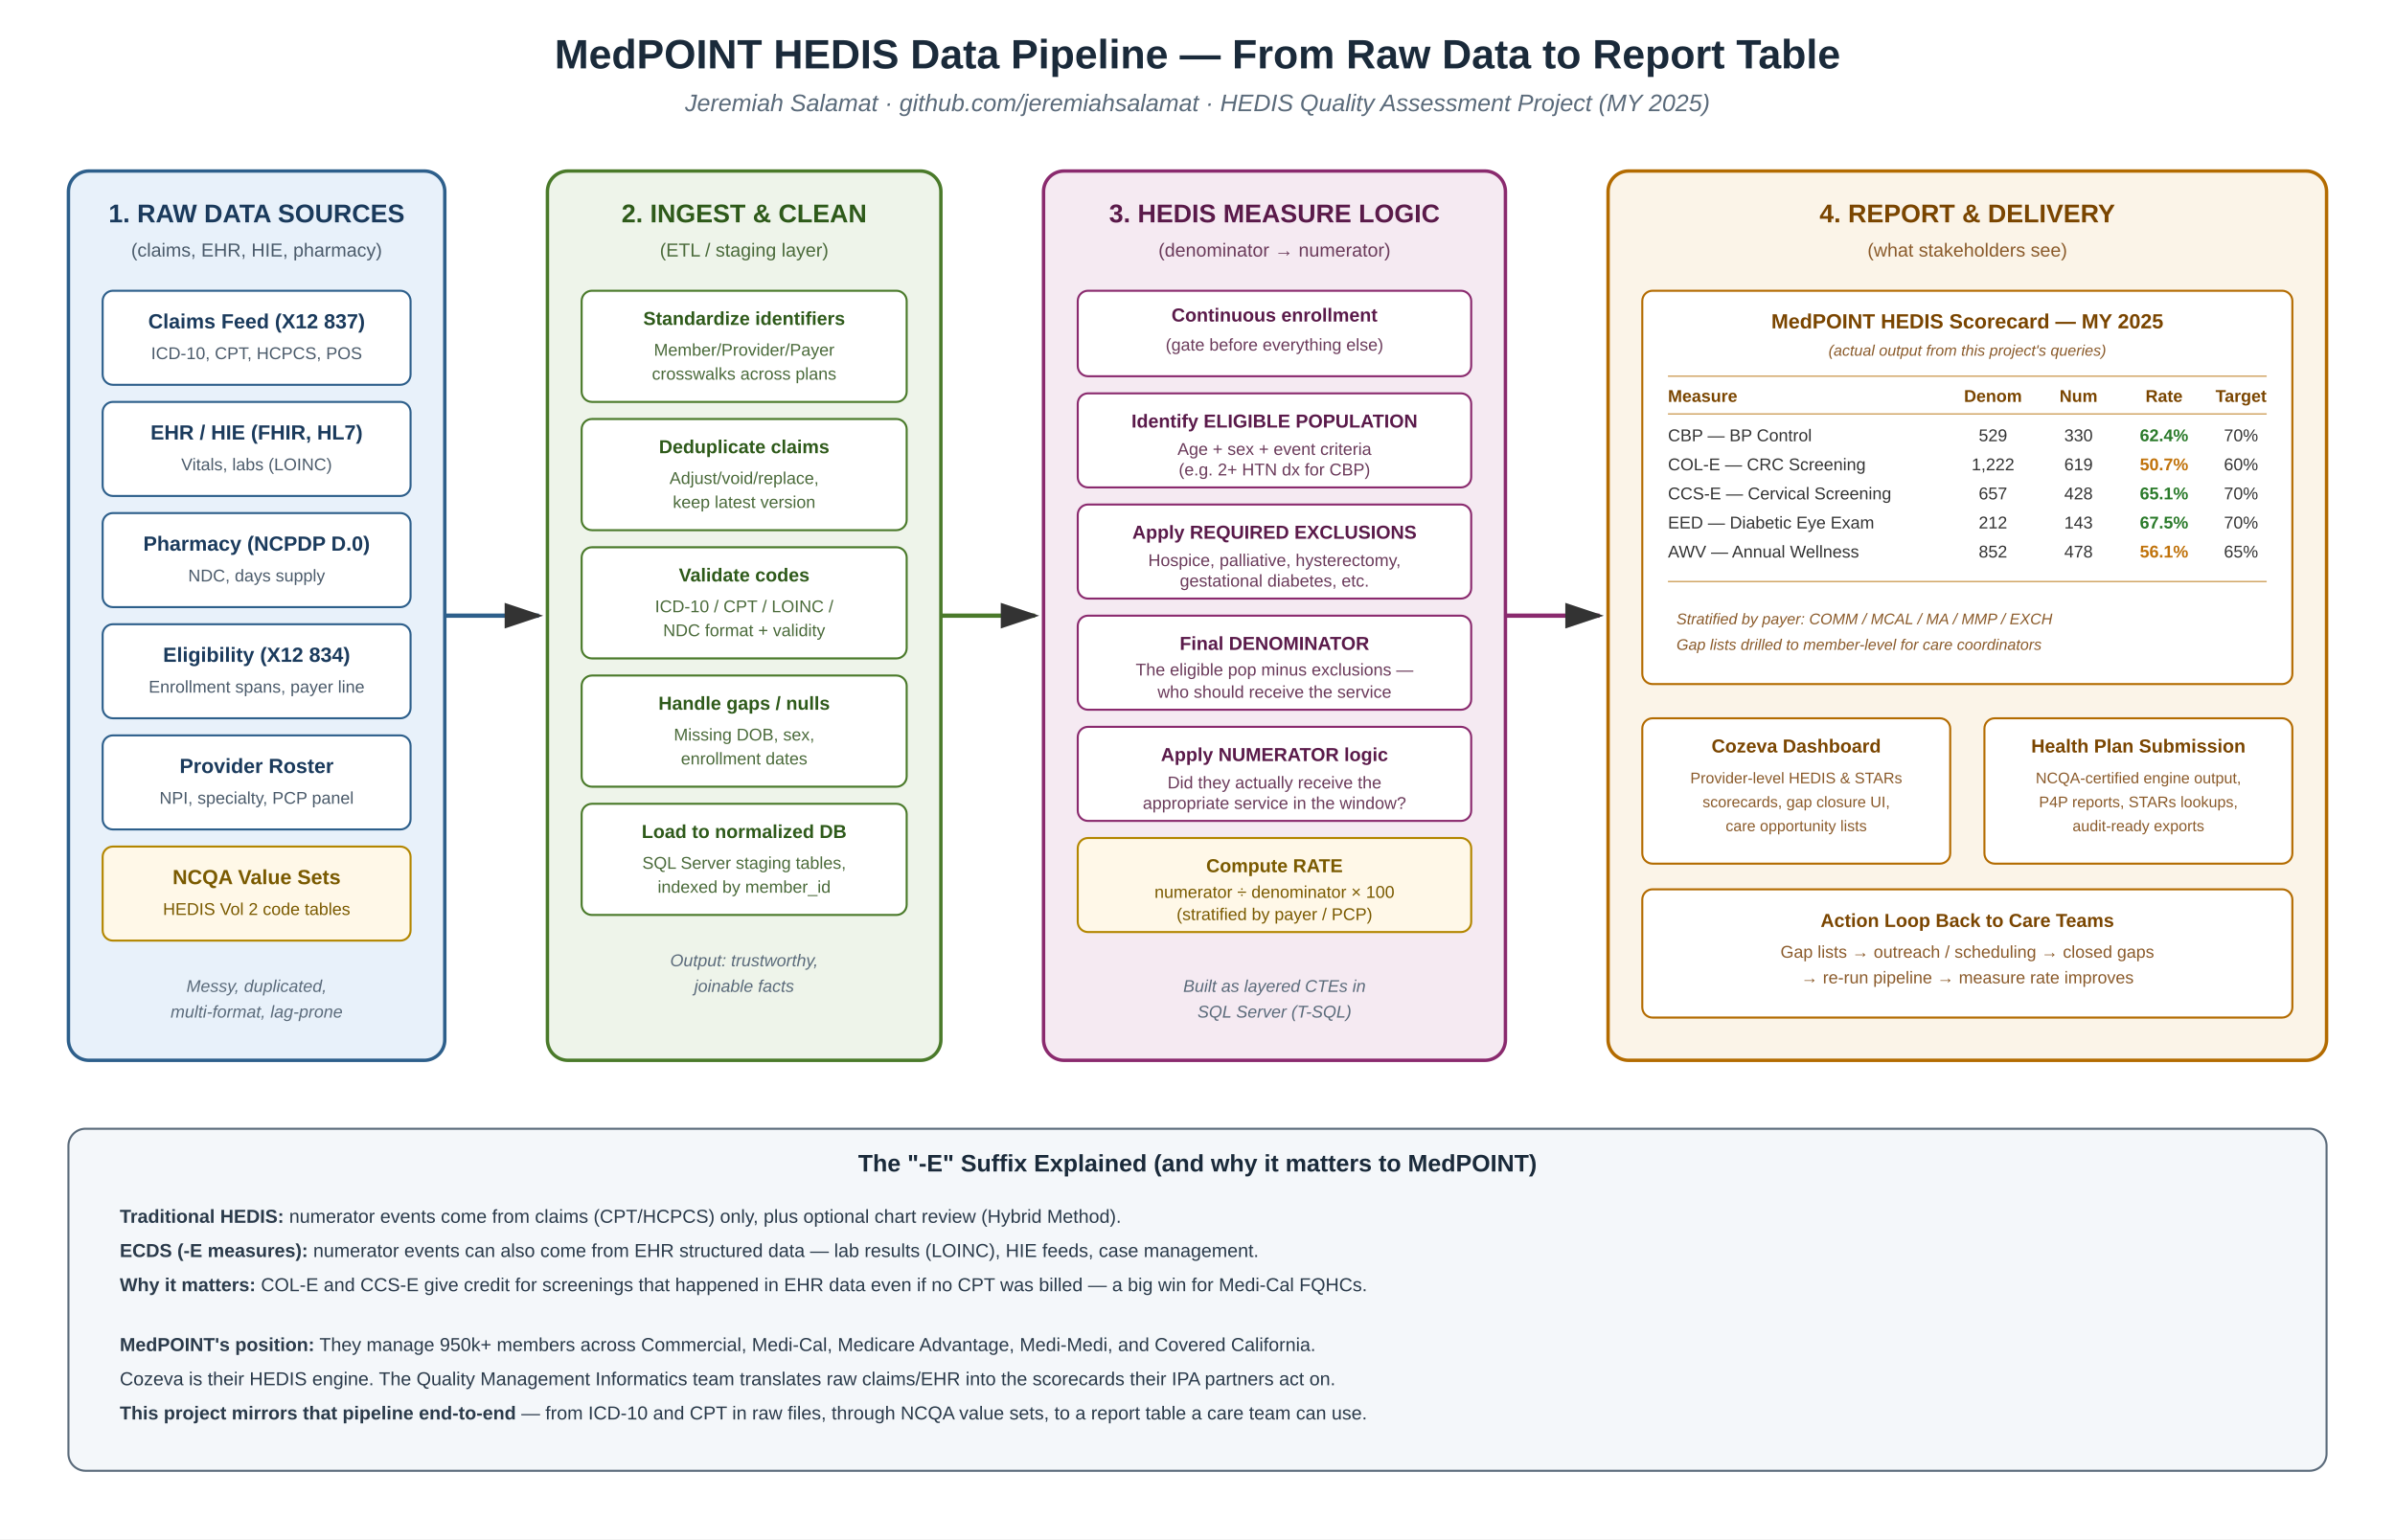
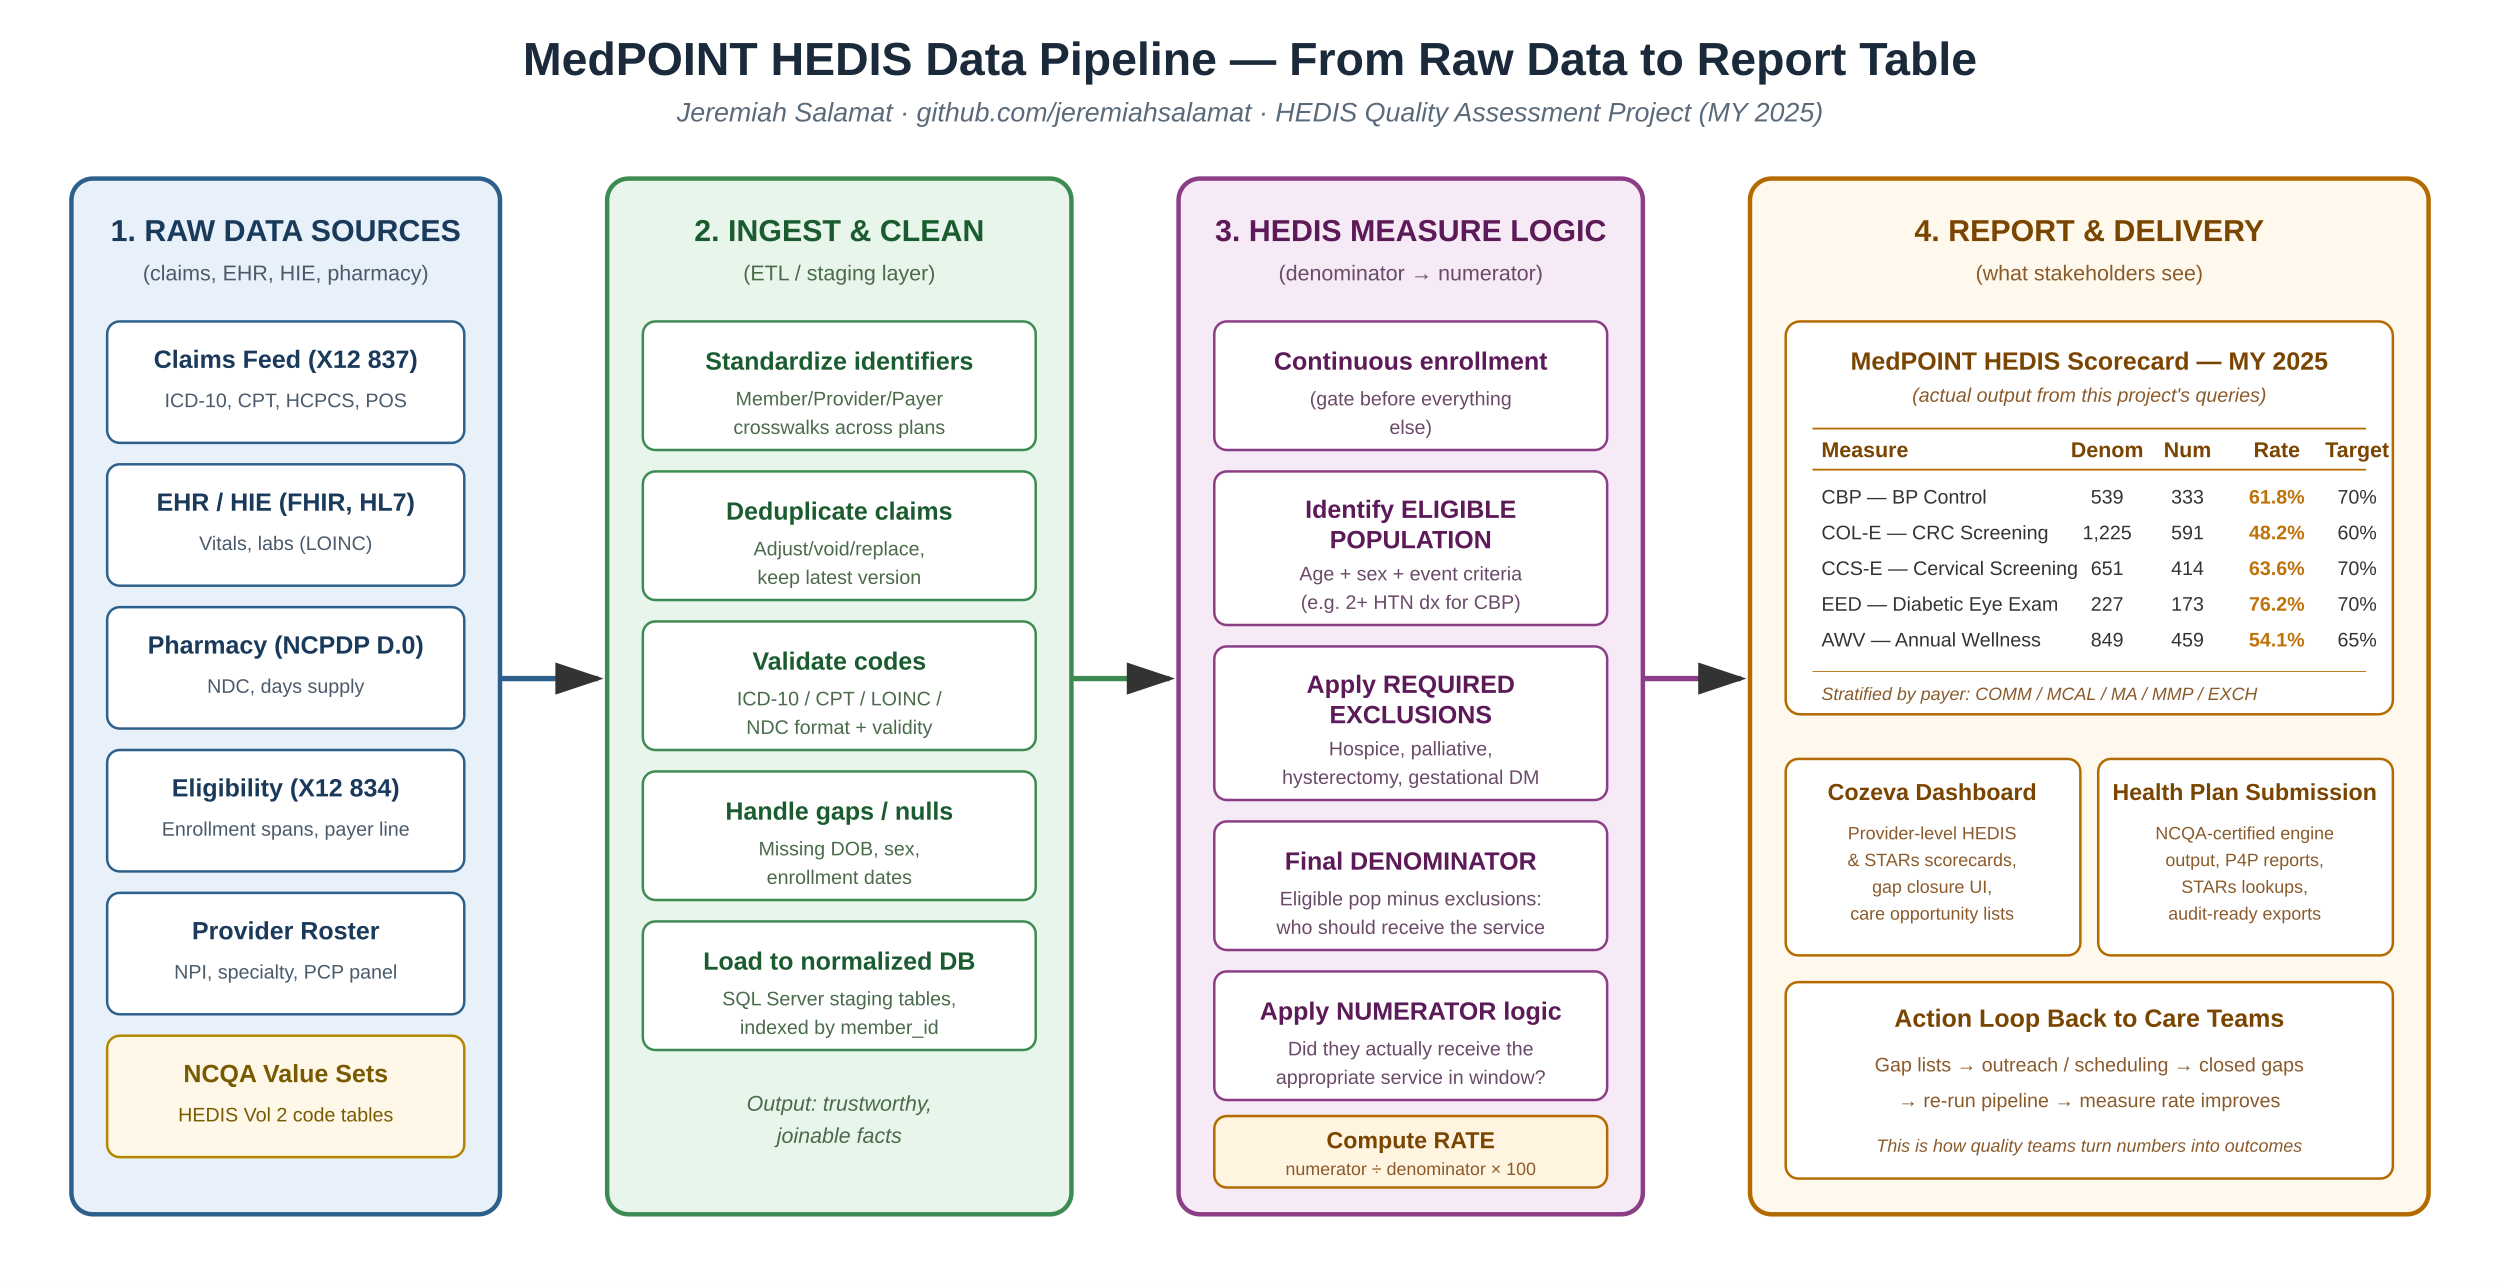
- <svg xmlns="http://www.w3.org/2000/svg" viewBox="0 0 1400 900" font-family="Arial, Helvetica, sans-serif">
-   <rect width="1400" height="900" fill="#ffffff" />
-   <text x="700" y="40" font-size="24" font-weight="700" text-anchor="middle" fill="#1a2a3a">MedPOINT HEDIS Data Pipeline — From Raw Data to Report Table</text>
-   <text x="700" y="65" font-size="14" font-style="italic" text-anchor="middle" fill="#5a6a7a">Jeremiah Salamat · github.com/jeremiahsalamat · HEDIS Quality Assessment Project (MY 2025)</text>
-   <rect x="40" y="100" width="220" height="520" rx="12" fill="#e8f1fa" stroke="#2d5f8b" stroke-width="2" />
-   <text x="150" y="130" font-size="15" font-weight="700" text-anchor="middle" fill="#1a3a5c">1. RAW DATA SOURCES</text>
-   <text x="150" y="150" font-size="11" text-anchor="middle" fill="#4a5a6a">(claims, EHR, HIE, pharmacy)</text>
-   <rect x="60" y="170" width="180" height="55" rx="6" fill="#ffffff" stroke="#2d5f8b" stroke-width="1.2" />
-   <text x="150" y="192" font-size="12" font-weight="600" text-anchor="middle" fill="#1a3a5c">Claims Feed (X12 837)</text>
-   <text x="150" y="210" font-size="10" text-anchor="middle" fill="#4a5a6a">ICD-10, CPT, HCPCS, POS</text>
-   <rect x="60" y="235" width="180" height="55" rx="6" fill="#ffffff" stroke="#2d5f8b" stroke-width="1.2" />
-   <text x="150" y="257" font-size="12" font-weight="600" text-anchor="middle" fill="#1a3a5c">EHR / HIE (FHIR, HL7)</text>
-   <text x="150" y="275" font-size="10" text-anchor="middle" fill="#4a5a6a">Vitals, labs (LOINC)</text>
-   <rect x="60" y="300" width="180" height="55" rx="6" fill="#ffffff" stroke="#2d5f8b" stroke-width="1.2" />
-   <text x="150" y="322" font-size="12" font-weight="600" text-anchor="middle" fill="#1a3a5c">Pharmacy (NCPDP D.0)</text>
-   <text x="150" y="340" font-size="10" text-anchor="middle" fill="#4a5a6a">NDC, days supply</text>
-   <rect x="60" y="365" width="180" height="55" rx="6" fill="#ffffff" stroke="#2d5f8b" stroke-width="1.2" />
-   <text x="150" y="387" font-size="12" font-weight="600" text-anchor="middle" fill="#1a3a5c">Eligibility (X12 834)</text>
-   <text x="150" y="405" font-size="10" text-anchor="middle" fill="#4a5a6a">Enrollment spans, payer line</text>
-   <rect x="60" y="430" width="180" height="55" rx="6" fill="#ffffff" stroke="#2d5f8b" stroke-width="1.2" />
-   <text x="150" y="452" font-size="12" font-weight="600" text-anchor="middle" fill="#1a3a5c">Provider Roster</text>
-   <text x="150" y="470" font-size="10" text-anchor="middle" fill="#4a5a6a">NPI, specialty, PCP panel</text>
-   <rect x="60" y="495" width="180" height="55" rx="6" fill="#fff8e8" stroke="#b38600" stroke-width="1.2" />
-   <text x="150" y="517" font-size="12" font-weight="600" text-anchor="middle" fill="#7a5a00">NCQA Value Sets</text>
-   <text x="150" y="535" font-size="10" text-anchor="middle" fill="#7a5a00">HEDIS Vol 2 code tables</text>
-   <text x="150" y="580" font-size="10" font-style="italic" text-anchor="middle" fill="#5a6a7a">Messy, duplicated,</text>
-   <text x="150" y="595" font-size="10" font-style="italic" text-anchor="middle" fill="#5a6a7a">multi-format, lag-prone</text>
-   <path d="M 260 360 L 315 360" stroke="#2d5f8b" stroke-width="2.5" fill="none" marker-end="url(#arrow)" />
-   <rect x="320" y="100" width="230" height="520" rx="12" fill="#eef4ea" stroke="#4a7a2a" stroke-width="2" />
-   <text x="435" y="130" font-size="15" font-weight="700" text-anchor="middle" fill="#2e5a1a">2. INGEST &amp; CLEAN</text>
-   <text x="435" y="150" font-size="11" text-anchor="middle" fill="#4a6a3a">(ETL / staging layer)</text>
-   <rect x="340" y="170" width="190" height="65" rx="6" fill="#ffffff" stroke="#4a7a2a" stroke-width="1.2" />
-   <text x="435" y="190" font-size="11" font-weight="600" text-anchor="middle" fill="#2e5a1a">Standardize identifiers</text>
-   <text x="435" y="208" font-size="10" text-anchor="middle" fill="#4a6a3a">Member/Provider/Payer</text>
-   <text x="435" y="222" font-size="10" text-anchor="middle" fill="#4a6a3a">crosswalks across plans</text>
-   <rect x="340" y="245" width="190" height="65" rx="6" fill="#ffffff" stroke="#4a7a2a" stroke-width="1.2" />
-   <text x="435" y="265" font-size="11" font-weight="600" text-anchor="middle" fill="#2e5a1a">Deduplicate claims</text>
-   <text x="435" y="283" font-size="10" text-anchor="middle" fill="#4a6a3a">Adjust/void/replace,</text>
-   <text x="435" y="297" font-size="10" text-anchor="middle" fill="#4a6a3a">keep latest version</text>
-   <rect x="340" y="320" width="190" height="65" rx="6" fill="#ffffff" stroke="#4a7a2a" stroke-width="1.2" />
-   <text x="435" y="340" font-size="11" font-weight="600" text-anchor="middle" fill="#2e5a1a">Validate codes</text>
-   <text x="435" y="358" font-size="10" text-anchor="middle" fill="#4a6a3a">ICD-10 / CPT / LOINC /</text>
-   <text x="435" y="372" font-size="10" text-anchor="middle" fill="#4a6a3a">NDC format + validity</text>
-   <rect x="340" y="395" width="190" height="65" rx="6" fill="#ffffff" stroke="#4a7a2a" stroke-width="1.2" />
-   <text x="435" y="415" font-size="11" font-weight="600" text-anchor="middle" fill="#2e5a1a">Handle gaps / nulls</text>
-   <text x="435" y="433" font-size="10" text-anchor="middle" fill="#4a6a3a">Missing DOB, sex,</text>
-   <text x="435" y="447" font-size="10" text-anchor="middle" fill="#4a6a3a">enrollment dates</text>
-   <rect x="340" y="470" width="190" height="65" rx="6" fill="#ffffff" stroke="#4a7a2a" stroke-width="1.2" />
-   <text x="435" y="490" font-size="11" font-weight="600" text-anchor="middle" fill="#2e5a1a">Load to normalized DB</text>
-   <text x="435" y="508" font-size="10" text-anchor="middle" fill="#4a6a3a">SQL Server staging tables,</text>
-   <text x="435" y="522" font-size="10" text-anchor="middle" fill="#4a6a3a">indexed by member_id</text>
-   <text x="435" y="565" font-size="10" font-style="italic" text-anchor="middle" fill="#5a6a7a">Output: trustworthy,</text>
-   <text x="435" y="580" font-size="10" font-style="italic" text-anchor="middle" fill="#5a6a7a">joinable facts</text>
-   <path d="M 550 360 L 605 360" stroke="#4a7a2a" stroke-width="2.5" fill="none" marker-end="url(#arrow)" />
-   <rect x="610" y="100" width="270" height="520" rx="12" fill="#f5eaf2" stroke="#8a2a6e" stroke-width="2" />
-   <text x="745" y="130" font-size="15" font-weight="700" text-anchor="middle" fill="#5a1a4a">3. HEDIS MEASURE LOGIC</text>
-   <text x="745" y="150" font-size="11" text-anchor="middle" fill="#6a3a5a">(denominator → numerator)</text>
-   <rect x="630" y="170" width="230" height="50" rx="6" fill="#ffffff" stroke="#8a2a6e" stroke-width="1.2" />
-   <text x="745" y="188" font-size="11" font-weight="600" text-anchor="middle" fill="#5a1a4a">Continuous enrollment</text>
-   <text x="745" y="205" font-size="10" text-anchor="middle" fill="#6a3a5a">(gate before everything else)</text>
-   <rect x="630" y="230" width="230" height="55" rx="6" fill="#ffffff" stroke="#8a2a6e" stroke-width="1.2" />
-   <text x="745" y="250" font-size="11" font-weight="600" text-anchor="middle" fill="#5a1a4a">Identify ELIGIBLE POPULATION</text>
-   <text x="745" y="266" font-size="10" text-anchor="middle" fill="#6a3a5a">Age + sex + event criteria</text>
-   <text x="745" y="278" font-size="10" text-anchor="middle" fill="#6a3a5a">(e.g. 2+ HTN dx for CBP)</text>
-   <rect x="630" y="295" width="230" height="55" rx="6" fill="#ffffff" stroke="#8a2a6e" stroke-width="1.2" />
-   <text x="745" y="315" font-size="11" font-weight="600" text-anchor="middle" fill="#5a1a4a">Apply REQUIRED EXCLUSIONS</text>
-   <text x="745" y="331" font-size="10" text-anchor="middle" fill="#6a3a5a">Hospice, palliative, hysterectomy,</text>
-   <text x="745" y="343" font-size="10" text-anchor="middle" fill="#6a3a5a">gestational diabetes, etc.</text>
-   <rect x="630" y="360" width="230" height="55" rx="6" fill="#ffffff" stroke="#8a2a6e" stroke-width="1.2" />
-   <text x="745" y="380" font-size="11" font-weight="600" text-anchor="middle" fill="#5a1a4a">Final DENOMINATOR</text>
-   <text x="745" y="395" font-size="10" text-anchor="middle" fill="#6a3a5a">The eligible pop minus exclusions —</text>
-   <text x="745" y="408" font-size="10" text-anchor="middle" fill="#6a3a5a">who should receive the service</text>
-   <rect x="630" y="425" width="230" height="55" rx="6" fill="#ffffff" stroke="#8a2a6e" stroke-width="1.2" />
-   <text x="745" y="445" font-size="11" font-weight="600" text-anchor="middle" fill="#5a1a4a">Apply NUMERATOR logic</text>
-   <text x="745" y="461" font-size="10" text-anchor="middle" fill="#6a3a5a">Did they actually receive the</text>
-   <text x="745" y="473" font-size="10" text-anchor="middle" fill="#6a3a5a">appropriate service in the window?</text>
-   <rect x="630" y="490" width="230" height="55" rx="6" fill="#fff8e8" stroke="#b38600" stroke-width="1.2" />
-   <text x="745" y="510" font-size="11" font-weight="600" text-anchor="middle" fill="#7a5a00">Compute RATE</text>
-   <text x="745" y="525" font-size="10" text-anchor="middle" fill="#7a5a00">numerator ÷ denominator × 100</text>
-   <text x="745" y="538" font-size="10" text-anchor="middle" fill="#7a5a00">(stratified by payer / PCP)</text>
-   <text x="745" y="580" font-size="10" font-style="italic" text-anchor="middle" fill="#5a6a7a">Built as layered CTEs in</text>
-   <text x="745" y="595" font-size="10" font-style="italic" text-anchor="middle" fill="#5a6a7a">SQL Server (T-SQL)</text>
-   <path d="M 880 360 L 935 360" stroke="#8a2a6e" stroke-width="2.5" fill="none" marker-end="url(#arrow)" />
-   <rect x="940" y="100" width="420" height="520" rx="12" fill="#fbf4e8" stroke="#b36b00" stroke-width="2" />
-   <text x="1150" y="130" font-size="15" font-weight="700" text-anchor="middle" fill="#7a4500">4. REPORT &amp; DELIVERY</text>
-   <text x="1150" y="150" font-size="11" text-anchor="middle" fill="#8a5a2a">(what stakeholders see)</text>
-   <rect x="960" y="170" width="380" height="230" rx="6" fill="#ffffff" stroke="#b36b00" stroke-width="1.2" />
-   <text x="1150" y="192" font-size="12" font-weight="600" text-anchor="middle" fill="#7a4500">MedPOINT HEDIS Scorecard — MY 2025</text>
-   <text x="1150" y="208" font-size="9" font-style="italic" text-anchor="middle" fill="#8a5a2a">(actual output from this project's queries)</text>
-   <line x1="975" y1="220" x2="1325" y2="220" stroke="#b36b00" stroke-width="0.5" />
-   <text x="975" y="235" font-size="10" font-weight="600" fill="#7a4500">Measure</text>
-   <text x="1165" y="235" font-size="10" font-weight="600" text-anchor="middle" fill="#7a4500">Denom</text>
-   <text x="1215" y="235" font-size="10" font-weight="600" text-anchor="middle" fill="#7a4500">Num</text>
-   <text x="1265" y="235" font-size="10" font-weight="600" text-anchor="middle" fill="#7a4500">Rate</text>
-   <text x="1310" y="235" font-size="10" font-weight="600" text-anchor="middle" fill="#7a4500">Target</text>
-   <line x1="975" y1="242" x2="1325" y2="242" stroke="#b36b00" stroke-width="0.5" />
-   <text x="975" y="258" font-size="10" fill="#333">CBP — BP Control</text>
-   <text x="1165" y="258" font-size="10" text-anchor="middle" fill="#333">529</text>
-   <text x="1215" y="258" font-size="10" text-anchor="middle" fill="#333">330</text>
-   <text x="1265" y="258" font-size="10" font-weight="600" text-anchor="middle" fill="#2a7a2a">62.4%</text>
-   <text x="1310" y="258" font-size="10" text-anchor="middle" fill="#333">70%</text>
-   <text x="975" y="275" font-size="10" fill="#333">COL-E — CRC Screening</text>
-   <text x="1165" y="275" font-size="10" text-anchor="middle" fill="#333">1,222</text>
-   <text x="1215" y="275" font-size="10" text-anchor="middle" fill="#333">619</text>
-   <text x="1265" y="275" font-size="10" font-weight="600" text-anchor="middle" fill="#c0720a">50.7%</text>
-   <text x="1310" y="275" font-size="10" text-anchor="middle" fill="#333">60%</text>
-   <text x="975" y="292" font-size="10" fill="#333">CCS-E — Cervical Screening</text>
-   <text x="1165" y="292" font-size="10" text-anchor="middle" fill="#333">657</text>
-   <text x="1215" y="292" font-size="10" text-anchor="middle" fill="#333">428</text>
-   <text x="1265" y="292" font-size="10" font-weight="600" text-anchor="middle" fill="#2a7a2a">65.1%</text>
-   <text x="1310" y="292" font-size="10" text-anchor="middle" fill="#333">70%</text>
-   <text x="975" y="309" font-size="10" fill="#333">EED — Diabetic Eye Exam</text>
-   <text x="1165" y="309" font-size="10" text-anchor="middle" fill="#333">212</text>
-   <text x="1215" y="309" font-size="10" text-anchor="middle" fill="#333">143</text>
-   <text x="1265" y="309" font-size="10" font-weight="600" text-anchor="middle" fill="#2a7a2a">67.5%</text>
-   <text x="1310" y="309" font-size="10" text-anchor="middle" fill="#333">70%</text>
-   <text x="975" y="326" font-size="10" fill="#333">AWV — Annual Wellness</text>
-   <text x="1165" y="326" font-size="10" text-anchor="middle" fill="#333">852</text>
-   <text x="1215" y="326" font-size="10" text-anchor="middle" fill="#333">478</text>
-   <text x="1265" y="326" font-size="10" font-weight="600" text-anchor="middle" fill="#c0720a">56.1%</text>
-   <text x="1310" y="326" font-size="10" text-anchor="middle" fill="#333">65%</text>
-   <line x1="975" y1="340" x2="1325" y2="340" stroke="#b36b00" stroke-width="0.5" />
-   <text x="980" y="365" font-size="9" font-style="italic" fill="#8a5a2a">Stratified by payer: COMM / MCAL / MA / MMP / EXCH</text>
-   <text x="980" y="380" font-size="9" font-style="italic" fill="#8a5a2a">Gap lists drilled to member-level for care coordinators</text>
-   <rect x="960" y="420" width="180" height="85" rx="6" fill="#ffffff" stroke="#b36b00" stroke-width="1.2" />
-   <text x="1050" y="440" font-size="11" font-weight="600" text-anchor="middle" fill="#7a4500">Cozeva Dashboard</text>
-   <text x="1050" y="458" font-size="9" text-anchor="middle" fill="#8a5a2a">Provider-level HEDIS &amp; STARs</text>
-   <text x="1050" y="472" font-size="9" text-anchor="middle" fill="#8a5a2a">scorecards, gap closure UI,</text>
-   <text x="1050" y="486" font-size="9" text-anchor="middle" fill="#8a5a2a">care opportunity lists</text>
-   <rect x="1160" y="420" width="180" height="85" rx="6" fill="#ffffff" stroke="#b36b00" stroke-width="1.2" />
-   <text x="1250" y="440" font-size="11" font-weight="600" text-anchor="middle" fill="#7a4500">Health Plan Submission</text>
-   <text x="1250" y="458" font-size="9" text-anchor="middle" fill="#8a5a2a">NCQA-certified engine output,</text>
-   <text x="1250" y="472" font-size="9" text-anchor="middle" fill="#8a5a2a">P4P reports, STARs lookups,</text>
-   <text x="1250" y="486" font-size="9" text-anchor="middle" fill="#8a5a2a">audit-ready exports</text>
-   <rect x="960" y="520" width="380" height="75" rx="6" fill="#ffffff" stroke="#b36b00" stroke-width="1.2" />
-   <text x="1150" y="542" font-size="11" font-weight="600" text-anchor="middle" fill="#7a4500">Action Loop Back to Care Teams</text>
-   <text x="1150" y="560" font-size="10" text-anchor="middle" fill="#8a5a2a">Gap lists → outreach / scheduling → closed gaps</text>
-   <text x="1150" y="575" font-size="10" text-anchor="middle" fill="#8a5a2a">→ re-run pipeline → measure rate improves</text>
+ <svg xmlns="http://www.w3.org/2000/svg" viewBox="0 0 1400 720" font-family="Arial, Helvetica, sans-serif">
+   <rect width="1400" height="720" fill="#ffffff" />
+   <text x="700" y="42" font-size="26" font-weight="700" text-anchor="middle" fill="#1a2a3a">MedPOINT HEDIS Data Pipeline — From Raw Data to Report Table</text>
+   <text x="700" y="68" font-size="15" font-style="italic" text-anchor="middle" fill="#5a6a7a">Jeremiah Salamat · github.com/jeremiahsalamat · HEDIS Quality Assessment Project (MY 2025)</text>
+   <rect x="40" y="100" width="240" height="580" rx="12" fill="#e8f1fa" stroke="#2d5f8b" stroke-width="2.5" />
+   <text x="160" y="135" font-size="17" font-weight="700" text-anchor="middle" fill="#1a3a5c">1. RAW DATA SOURCES</text>
+   <text x="160" y="157" font-size="12" text-anchor="middle" fill="#4a5a6a">(claims, EHR, HIE, pharmacy)</text>
+   <rect x="60" y="180" width="200" height="68" rx="7" fill="#ffffff" stroke="#2d5f8b" stroke-width="1.4" />
+   <text x="160" y="206" font-size="14" font-weight="600" text-anchor="middle" fill="#1a3a5c">Claims Feed (X12 837)</text>
+   <text x="160" y="228" font-size="11" text-anchor="middle" fill="#4a5a6a">ICD-10, CPT, HCPCS, POS</text>
+   <rect x="60" y="260" width="200" height="68" rx="7" fill="#ffffff" stroke="#2d5f8b" stroke-width="1.4" />
+   <text x="160" y="286" font-size="14" font-weight="600" text-anchor="middle" fill="#1a3a5c">EHR / HIE (FHIR, HL7)</text>
+   <text x="160" y="308" font-size="11" text-anchor="middle" fill="#4a5a6a">Vitals, labs (LOINC)</text>
+   <rect x="60" y="340" width="200" height="68" rx="7" fill="#ffffff" stroke="#2d5f8b" stroke-width="1.4" />
+   <text x="160" y="366" font-size="14" font-weight="600" text-anchor="middle" fill="#1a3a5c">Pharmacy (NCPDP D.0)</text>
+   <text x="160" y="388" font-size="11" text-anchor="middle" fill="#4a5a6a">NDC, days supply</text>
+   <rect x="60" y="420" width="200" height="68" rx="7" fill="#ffffff" stroke="#2d5f8b" stroke-width="1.4" />
+   <text x="160" y="446" font-size="14" font-weight="600" text-anchor="middle" fill="#1a3a5c">Eligibility (X12 834)</text>
+   <text x="160" y="468" font-size="11" text-anchor="middle" fill="#4a5a6a">Enrollment spans, payer line</text>
+   <rect x="60" y="500" width="200" height="68" rx="7" fill="#ffffff" stroke="#2d5f8b" stroke-width="1.4" />
+   <text x="160" y="526" font-size="14" font-weight="600" text-anchor="middle" fill="#1a3a5c">Provider Roster</text>
+   <text x="160" y="548" font-size="11" text-anchor="middle" fill="#4a5a6a">NPI, specialty, PCP panel</text>
+   <rect x="60" y="580" width="200" height="68" rx="7" fill="#fff8e8" stroke="#b38600" stroke-width="1.4" />
+   <text x="160" y="606" font-size="14" font-weight="600" text-anchor="middle" fill="#7a5a00">NCQA Value Sets</text>
+   <text x="160" y="628" font-size="11" text-anchor="middle" fill="#7a5a00">HEDIS Vol 2 code tables</text>
+   <path d="M 280 380 L 335 380" stroke="#2d5f8b" stroke-width="3" fill="none" marker-end="url(#arrow)" />
+   <rect x="340" y="100" width="260" height="580" rx="12" fill="#e8f5ea" stroke="#3d8b52" stroke-width="2.5" />
+   <text x="470" y="135" font-size="17" font-weight="700" text-anchor="middle" fill="#1a5c2f">2. INGEST &amp; CLEAN</text>
+   <text x="470" y="157" font-size="12" text-anchor="middle" fill="#4a6a4a">(ETL / staging layer)</text>
+   <rect x="360" y="180" width="220" height="72" rx="7" fill="#ffffff" stroke="#3d8b52" stroke-width="1.4" />
+   <text x="470" y="207" font-size="14" font-weight="600" text-anchor="middle" fill="#1a5c2f">Standardize identifiers</text>
+   <text x="470" y="227" font-size="11" text-anchor="middle" fill="#4a6a4a">Member/Provider/Payer</text>
+   <text x="470" y="243" font-size="11" text-anchor="middle" fill="#4a6a4a">crosswalks across plans</text>
+   <rect x="360" y="264" width="220" height="72" rx="7" fill="#ffffff" stroke="#3d8b52" stroke-width="1.4" />
+   <text x="470" y="291" font-size="14" font-weight="600" text-anchor="middle" fill="#1a5c2f">Deduplicate claims</text>
+   <text x="470" y="311" font-size="11" text-anchor="middle" fill="#4a6a4a">Adjust/void/replace,</text>
+   <text x="470" y="327" font-size="11" text-anchor="middle" fill="#4a6a4a">keep latest version</text>
+   <rect x="360" y="348" width="220" height="72" rx="7" fill="#ffffff" stroke="#3d8b52" stroke-width="1.4" />
+   <text x="470" y="375" font-size="14" font-weight="600" text-anchor="middle" fill="#1a5c2f">Validate codes</text>
+   <text x="470" y="395" font-size="11" text-anchor="middle" fill="#4a6a4a">ICD-10 / CPT / LOINC /</text>
+   <text x="470" y="411" font-size="11" text-anchor="middle" fill="#4a6a4a">NDC format + validity</text>
+   <rect x="360" y="432" width="220" height="72" rx="7" fill="#ffffff" stroke="#3d8b52" stroke-width="1.4" />
+   <text x="470" y="459" font-size="14" font-weight="600" text-anchor="middle" fill="#1a5c2f">Handle gaps / nulls</text>
+   <text x="470" y="479" font-size="11" text-anchor="middle" fill="#4a6a4a">Missing DOB, sex,</text>
+   <text x="470" y="495" font-size="11" text-anchor="middle" fill="#4a6a4a">enrollment dates</text>
+   <rect x="360" y="516" width="220" height="72" rx="7" fill="#ffffff" stroke="#3d8b52" stroke-width="1.4" />
+   <text x="470" y="543" font-size="14" font-weight="600" text-anchor="middle" fill="#1a5c2f">Load to normalized DB</text>
+   <text x="470" y="563" font-size="11" text-anchor="middle" fill="#4a6a4a">SQL Server staging tables,</text>
+   <text x="470" y="579" font-size="11" text-anchor="middle" fill="#4a6a4a">indexed by member_id</text>
+   <text x="470" y="622" font-size="12" font-style="italic" text-anchor="middle" fill="#4a6a4a">Output: trustworthy,</text>
+   <text x="470" y="640" font-size="12" font-style="italic" text-anchor="middle" fill="#4a6a4a">joinable facts</text>
+   <path d="M 600 380 L 655 380" stroke="#3d8b52" stroke-width="3" fill="none" marker-end="url(#arrow)" />
+   <rect x="660" y="100" width="260" height="580" rx="12" fill="#f5eaf5" stroke="#8b3d85" stroke-width="2.5" />
+   <text x="790" y="135" font-size="17" font-weight="700" text-anchor="middle" fill="#5c1a58">3. HEDIS MEASURE LOGIC</text>
+   <text x="790" y="157" font-size="12" text-anchor="middle" fill="#6a4a68">(denominator → numerator)</text>
+   <rect x="680" y="180" width="220" height="72" rx="7" fill="#ffffff" stroke="#8b3d85" stroke-width="1.4" />
+   <text x="790" y="207" font-size="14" font-weight="600" text-anchor="middle" fill="#5c1a58">Continuous enrollment</text>
+   <text x="790" y="227" font-size="11" text-anchor="middle" fill="#6a4a68">(gate before everything</text>
+   <text x="790" y="243" font-size="11" text-anchor="middle" fill="#6a4a68">else)</text>
+   <rect x="680" y="264" width="220" height="86" rx="7" fill="#ffffff" stroke="#8b3d85" stroke-width="1.4" />
+   <text x="790" y="290" font-size="14" font-weight="600" text-anchor="middle" fill="#5c1a58">Identify ELIGIBLE</text>
+   <text x="790" y="307" font-size="14" font-weight="600" text-anchor="middle" fill="#5c1a58">POPULATION</text>
+   <text x="790" y="325" font-size="11" text-anchor="middle" fill="#6a4a68">Age + sex + event criteria</text>
+   <text x="790" y="341" font-size="11" text-anchor="middle" fill="#6a4a68">(e.g. 2+ HTN dx for CBP)</text>
+   <rect x="680" y="362" width="220" height="86" rx="7" fill="#ffffff" stroke="#8b3d85" stroke-width="1.4" />
+   <text x="790" y="388" font-size="14" font-weight="600" text-anchor="middle" fill="#5c1a58">Apply REQUIRED</text>
+   <text x="790" y="405" font-size="14" font-weight="600" text-anchor="middle" fill="#5c1a58">EXCLUSIONS</text>
+   <text x="790" y="423" font-size="11" text-anchor="middle" fill="#6a4a68">Hospice, palliative,</text>
+   <text x="790" y="439" font-size="11" text-anchor="middle" fill="#6a4a68">hysterectomy, gestational DM</text>
+   <rect x="680" y="460" width="220" height="72" rx="7" fill="#ffffff" stroke="#8b3d85" stroke-width="1.4" />
+   <text x="790" y="487" font-size="14" font-weight="600" text-anchor="middle" fill="#5c1a58">Final DENOMINATOR</text>
+   <text x="790" y="507" font-size="11" text-anchor="middle" fill="#6a4a68">Eligible pop minus exclusions:</text>
+   <text x="790" y="523" font-size="11" text-anchor="middle" fill="#6a4a68">who should receive the service</text>
+   <rect x="680" y="544" width="220" height="72" rx="7" fill="#ffffff" stroke="#8b3d85" stroke-width="1.4" />
+   <text x="790" y="571" font-size="14" font-weight="600" text-anchor="middle" fill="#5c1a58">Apply NUMERATOR logic</text>
+   <text x="790" y="591" font-size="11" text-anchor="middle" fill="#6a4a68">Did they actually receive the</text>
+   <text x="790" y="607" font-size="11" text-anchor="middle" fill="#6a4a68">appropriate service in window?</text>
+   <rect x="680" y="625" width="220" height="40" rx="7" fill="#fff4e0" stroke="#b36b00" stroke-width="1.4" />
+   <text x="790" y="643" font-size="13" font-weight="700" text-anchor="middle" fill="#7a4500">Compute RATE</text>
+   <text x="790" y="658" font-size="10" text-anchor="middle" fill="#8a5a2a">numerator ÷ denominator × 100</text>
+   <path d="M 920 380 L 975 380" stroke="#8b3d85" stroke-width="3" fill="none" marker-end="url(#arrow)" />
+   <rect x="980" y="100" width="380" height="580" rx="12" fill="#fff8ec" stroke="#b36b00" stroke-width="2.5" />
+   <text x="1170" y="135" font-size="17" font-weight="700" text-anchor="middle" fill="#7a4500">4. REPORT &amp; DELIVERY</text>
+   <text x="1170" y="157" font-size="12" text-anchor="middle" fill="#8a5a2a">(what stakeholders see)</text>
+   <rect x="1000" y="180" width="340" height="220" rx="8" fill="#ffffff" stroke="#b36b00" stroke-width="1.4" />
+   <text x="1170" y="207" font-size="14" font-weight="700" text-anchor="middle" fill="#7a4500">MedPOINT HEDIS Scorecard — MY 2025</text>
+   <text x="1170" y="225" font-size="11" font-style="italic" text-anchor="middle" fill="#8a5a2a">(actual output from this project's queries)</text>
+   <line x1="1015" y1="240" x2="1325" y2="240" stroke="#b36b00" stroke-width="1" />
+   <text x="1020" y="256" font-size="12" font-weight="700" fill="#7a4500">Measure</text>
+   <text x="1180" y="256" font-size="12" font-weight="700" text-anchor="middle" fill="#7a4500">Denom</text>
+   <text x="1225" y="256" font-size="12" font-weight="700" text-anchor="middle" fill="#7a4500">Num</text>
+   <text x="1275" y="256" font-size="12" font-weight="700" text-anchor="middle" fill="#7a4500">Rate</text>
+   <text x="1320" y="256" font-size="12" font-weight="700" text-anchor="middle" fill="#7a4500">Target</text>
+   <line x1="1015" y1="263" x2="1325" y2="263" stroke="#b36b00" stroke-width="1" />
+   <text x="1020" y="282" font-size="11" fill="#333">CBP — BP Control</text>
+   <text x="1180" y="282" font-size="11" text-anchor="middle" fill="#333">539</text>
+   <text x="1225" y="282" font-size="11" text-anchor="middle" fill="#333">333</text>
+   <text x="1275" y="282" font-size="11" font-weight="600" text-anchor="middle" fill="#c0720a">61.8%</text>
+   <text x="1320" y="282" font-size="11" text-anchor="middle" fill="#333">70%</text>
+   <text x="1020" y="302" font-size="11" fill="#333">COL-E — CRC Screening</text>
+   <text x="1180" y="302" font-size="11" text-anchor="middle" fill="#333">1,225</text>
+   <text x="1225" y="302" font-size="11" text-anchor="middle" fill="#333">591</text>
+   <text x="1275" y="302" font-size="11" font-weight="600" text-anchor="middle" fill="#c0720a">48.2%</text>
+   <text x="1320" y="302" font-size="11" text-anchor="middle" fill="#333">60%</text>
+   <text x="1020" y="322" font-size="11" fill="#333">CCS-E — Cervical Screening</text>
+   <text x="1180" y="322" font-size="11" text-anchor="middle" fill="#333">651</text>
+   <text x="1225" y="322" font-size="11" text-anchor="middle" fill="#333">414</text>
+   <text x="1275" y="322" font-size="11" font-weight="600" text-anchor="middle" fill="#c0720a">63.6%</text>
+   <text x="1320" y="322" font-size="11" text-anchor="middle" fill="#333">70%</text>
+   <text x="1020" y="342" font-size="11" fill="#333">EED — Diabetic Eye Exam</text>
+   <text x="1180" y="342" font-size="11" text-anchor="middle" fill="#333">227</text>
+   <text x="1225" y="342" font-size="11" text-anchor="middle" fill="#333">173</text>
+   <text x="1275" y="342" font-size="11" font-weight="600" text-anchor="middle" fill="#c0720a">76.2%</text>
+   <text x="1320" y="342" font-size="11" text-anchor="middle" fill="#333">70%</text>
+   <text x="1020" y="362" font-size="11" fill="#333">AWV — Annual Wellness</text>
+   <text x="1180" y="362" font-size="11" text-anchor="middle" fill="#333">849</text>
+   <text x="1225" y="362" font-size="11" text-anchor="middle" fill="#333">459</text>
+   <text x="1275" y="362" font-size="11" font-weight="600" text-anchor="middle" fill="#c0720a">54.1%</text>
+   <text x="1320" y="362" font-size="11" text-anchor="middle" fill="#333">65%</text>
+   <line x1="1015" y1="376" x2="1325" y2="376" stroke="#b36b00" stroke-width="0.5" />
+   <text x="1020" y="392" font-size="10" font-style="italic" fill="#8a5a2a">Stratified by payer: COMM / MCAL / MA / MMP / EXCH</text>
+   <rect x="1000" y="425" width="165" height="110" rx="7" fill="#ffffff" stroke="#b36b00" stroke-width="1.4" />
+   <text x="1082" y="448" font-size="13" font-weight="600" text-anchor="middle" fill="#7a4500">Cozeva Dashboard</text>
+   <text x="1082" y="470" font-size="10" text-anchor="middle" fill="#8a5a2a">Provider-level HEDIS</text>
+   <text x="1082" y="485" font-size="10" text-anchor="middle" fill="#8a5a2a">&amp; STARs scorecards,</text>
+   <text x="1082" y="500" font-size="10" text-anchor="middle" fill="#8a5a2a">gap closure UI,</text>
+   <text x="1082" y="515" font-size="10" text-anchor="middle" fill="#8a5a2a">care opportunity lists</text>
+   <rect x="1175" y="425" width="165" height="110" rx="7" fill="#ffffff" stroke="#b36b00" stroke-width="1.4" />
+   <text x="1257" y="448" font-size="13" font-weight="600" text-anchor="middle" fill="#7a4500">Health Plan Submission</text>
+   <text x="1257" y="470" font-size="10" text-anchor="middle" fill="#8a5a2a">NCQA-certified engine</text>
+   <text x="1257" y="485" font-size="10" text-anchor="middle" fill="#8a5a2a">output, P4P reports,</text>
+   <text x="1257" y="500" font-size="10" text-anchor="middle" fill="#8a5a2a">STARs lookups,</text>
+   <text x="1257" y="515" font-size="10" text-anchor="middle" fill="#8a5a2a">audit-ready exports</text>
+   <rect x="1000" y="550" width="340" height="110" rx="7" fill="#ffffff" stroke="#b36b00" stroke-width="1.4" />
+   <text x="1170" y="575" font-size="14" font-weight="700" text-anchor="middle" fill="#7a4500">Action Loop Back to Care Teams</text>
+   <text x="1170" y="600" font-size="11" text-anchor="middle" fill="#8a5a2a">Gap lists → outreach / scheduling → closed gaps</text>
+   <text x="1170" y="620" font-size="11" text-anchor="middle" fill="#8a5a2a">→ re-run pipeline → measure rate improves</text>
+   <text x="1170" y="645" font-size="10" font-style="italic" text-anchor="middle" fill="#8a5a2a">This is how quality teams turn numbers into outcomes</text>
  <defs>
    <marker id="arrow" markerWidth="10" markerHeight="10" refX="8" refY="3" orient="auto">
      <path d="M0,0 L0,6 L9,3 z" fill="#333" />
    </marker>
  </defs>
-   <rect x="40" y="660" width="1320" height="200" rx="10" fill="#f4f7fa" stroke="#5a6a7a" stroke-width="1.2" />
-   <text x="700" y="685" font-size="14" font-weight="700" text-anchor="middle" fill="#1a2a3a">The "-E" Suffix Explained (and why it matters to MedPOINT)</text>
-   <text x="70" y="715" font-size="11" fill="#2a3a4a">
-     <tspan font-weight="600">Traditional HEDIS:</tspan> numerator events come from claims (CPT/HCPCS) only, plus optional chart review (Hybrid Method).</text>
-   <text x="70" y="735" font-size="11" fill="#2a3a4a">
-     <tspan font-weight="600">ECDS (-E measures):</tspan> numerator events can also come from EHR structured data — lab results (LOINC), HIE feeds, case management.</text>
-   <text x="70" y="755" font-size="11" fill="#2a3a4a">
-     <tspan font-weight="600">Why it matters:</tspan> COL-E and CCS-E give credit for screenings that happened in EHR data even if no CPT was billed — a big win for Medi-Cal FQHCs.</text>
-   <text x="70" y="790" font-size="11" fill="#2a3a4a">
-     <tspan font-weight="600">MedPOINT's position:</tspan> They manage 950k+ members across Commercial, Medi-Cal, Medicare Advantage, Medi-Medi, and Covered California.</text>
-   <text x="70" y="810" font-size="11" fill="#2a3a4a">Cozeva is their HEDIS engine. The Quality Management Informatics team translates raw claims/EHR into the scorecards their IPA partners act on.</text>
-   <text x="70" y="830" font-size="11" fill="#2a3a4a">
-     <tspan font-weight="600">This project mirrors that pipeline end-to-end</tspan> — from ICD-10 and CPT in raw files, through NCQA value sets, to a report table a care team can use.</text>
</svg>
